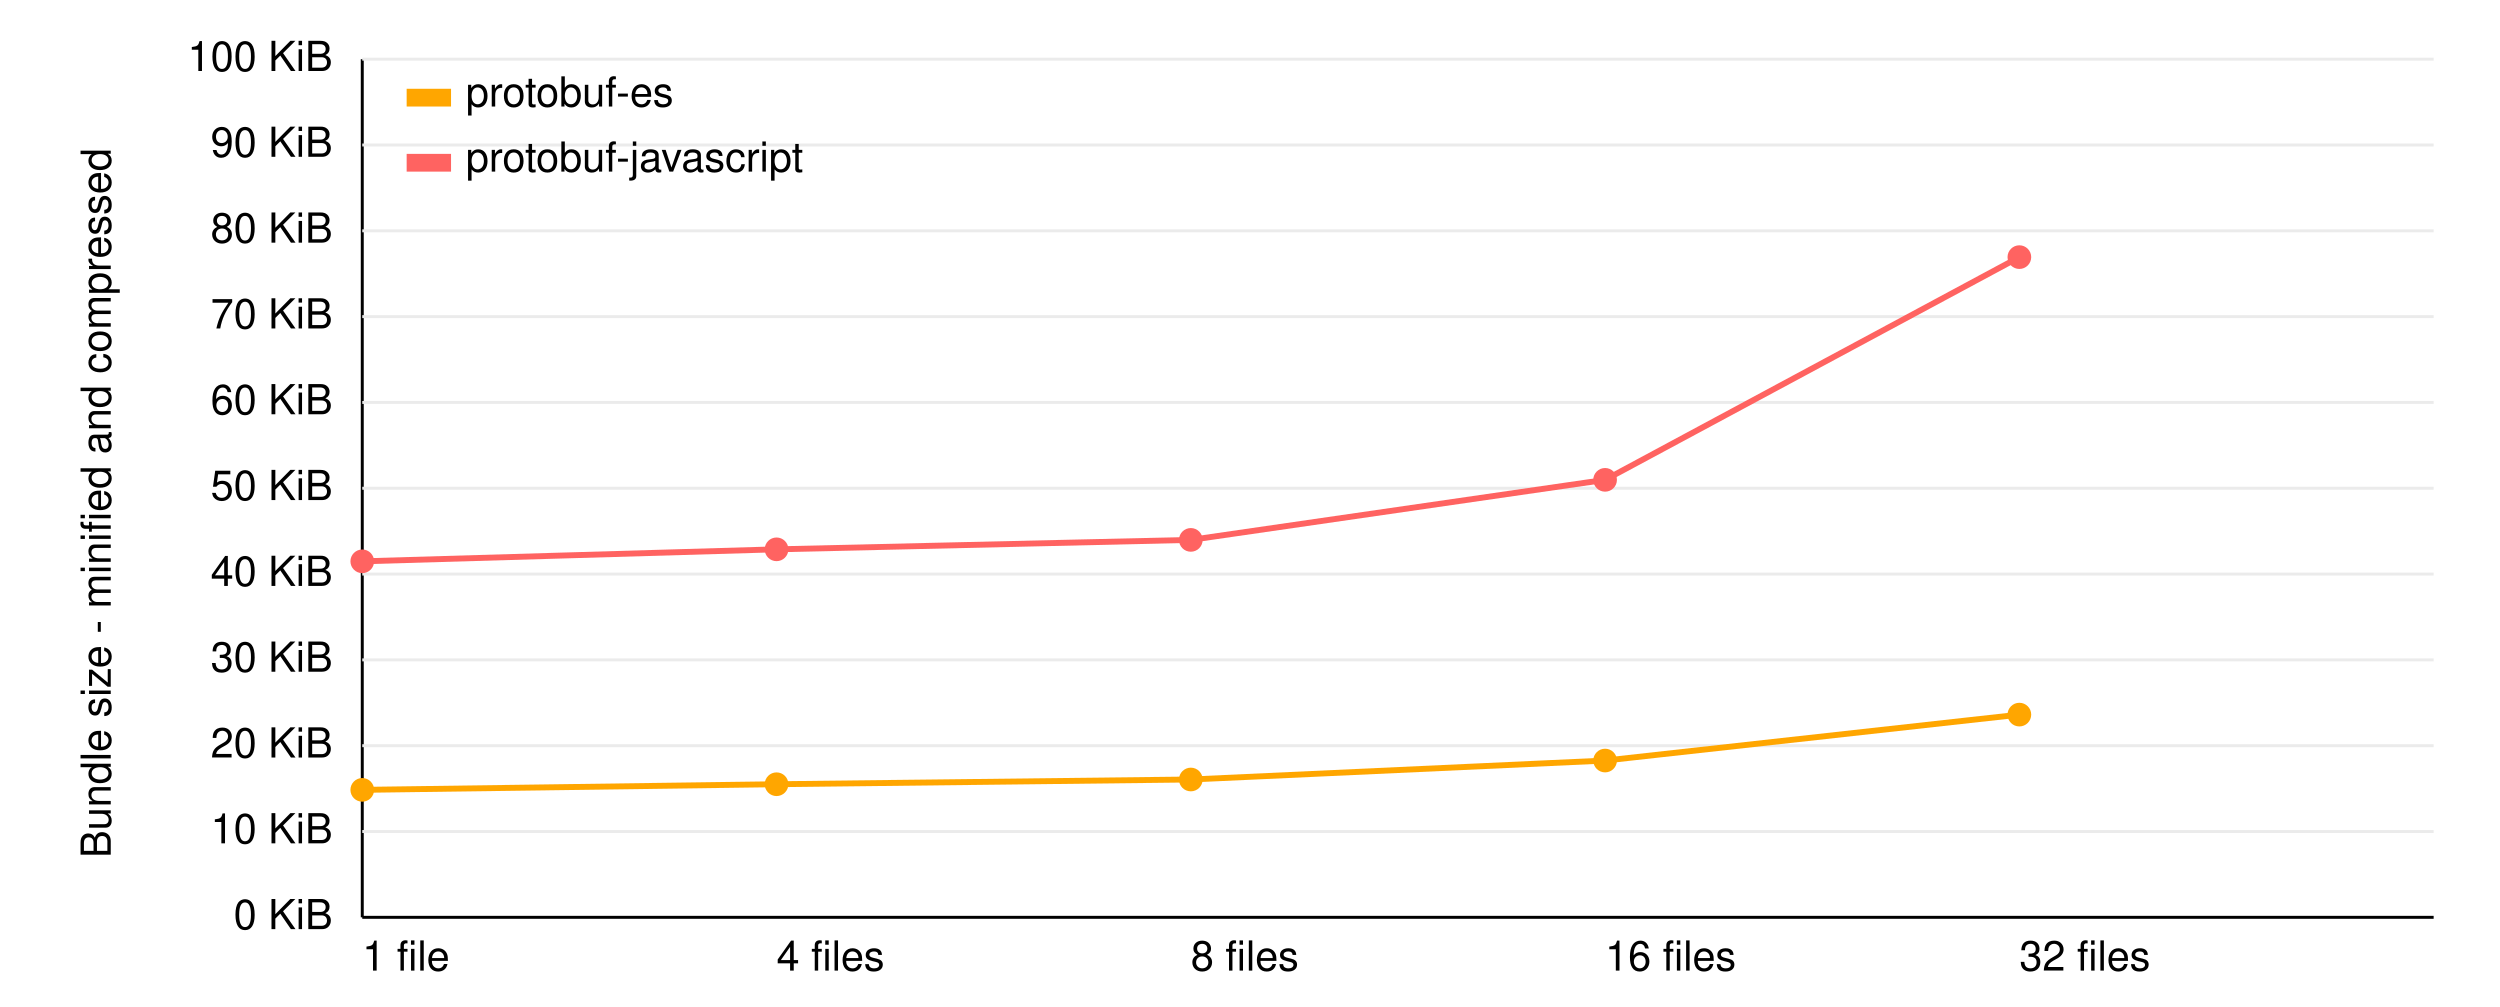
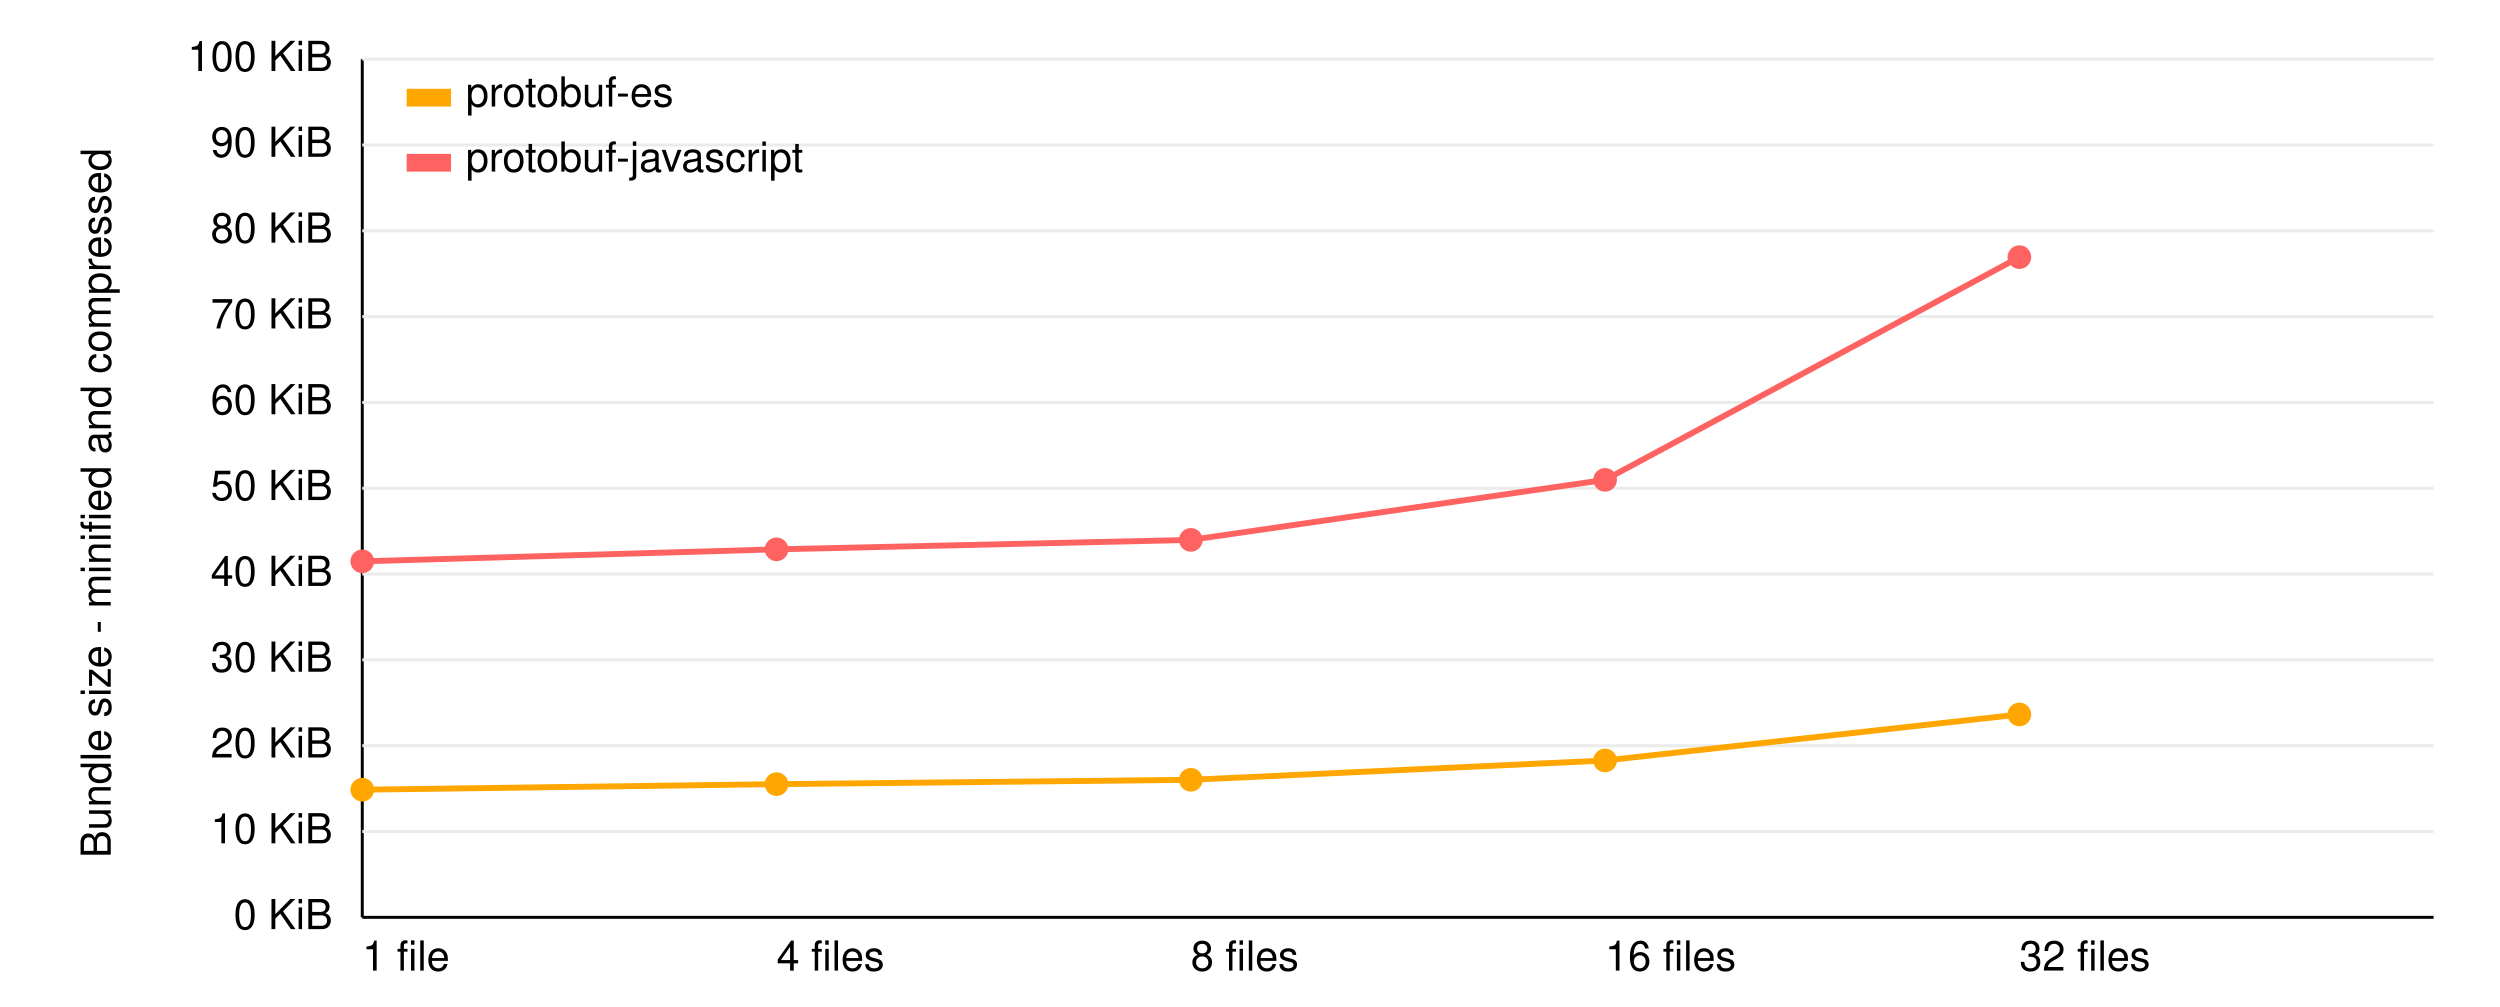
<svg xmlns="http://www.w3.org/2000/svg" version="1.1" width="820px" height="330px" viewBox="0 0 820 340" class="chart">
  <style>
      
      text {
        font: 14px Verdana, Helvetica, Arial, sans-serif;
      }
      
    </style>
  <g transform="translate(110,310)">
    <line y1="0" x2="700" stroke="black" />
    <text x="0" y="18" text-anchor="start">1 file</text>
    <text x="140" y="18" text-anchor="start">4 files</text>
    <text x="280" y="18" text-anchor="start">8 files</text>
    <text x="420" y="18" text-anchor="start">16 files</text>
    <text x="560" y="18" text-anchor="start">32 files</text>
  </g>
  <g transform="translate(110, 20)">
    <line x1="0" x2="0" y1="0" y2="290" stroke="black" />
    <g transform="rotate(-90), translate(-150,-85)">
      <text text-anchor="middle">Bundle size - minified and compressed</text>
    </g>
    <text x="-10" y="4" text-anchor="end">100 KiB</text>
    <line x1="0" x2="700" y1="0" y2="0" stroke="#ebebeb" />
    <text x="-10" y="33" text-anchor="end">90 KiB</text>
    <line x1="0" x2="700" y1="29" y2="29" stroke="#ebebeb" />
    <text x="-10" y="62" text-anchor="end">80 KiB</text>
    <line x1="0" x2="700" y1="58" y2="58" stroke="#ebebeb" />
    <text x="-10" y="91" text-anchor="end">70 KiB</text>
    <line x1="0" x2="700" y1="87" y2="87" stroke="#ebebeb" />
    <text x="-10" y="120" text-anchor="end">60 KiB</text>
    <line x1="0" x2="700" y1="116" y2="116" stroke="#ebebeb" />
    <text x="-10" y="149" text-anchor="end">50 KiB</text>
    <line x1="0" x2="700" y1="145" y2="145" stroke="#ebebeb" />
    <text x="-10" y="178" text-anchor="end">40 KiB</text>
    <line x1="0" x2="700" y1="174" y2="174" stroke="#ebebeb" />
    <text x="-10" y="207" text-anchor="end">30 KiB</text>
    <line x1="0" x2="700" y1="203" y2="203" stroke="#ebebeb" />
    <text x="-10" y="236" text-anchor="end">20 KiB</text>
    <line x1="0" x2="700" y1="232" y2="232" stroke="#ebebeb" />
    <text x="-10" y="265" text-anchor="end">10 KiB</text>
    <line x1="0" x2="700" y1="261" y2="261" stroke="#ebebeb" />
    <text x="-10" y="294" text-anchor="end">0 KiB</text>
  </g>
  <g transform="translate(110, 20)">
-     <polyline fill="none" stroke="#ffa600" stroke-width="2" points="0,246.925 140,245.022 280,243.424 420,237.018 560,221.496">
+     <polyline fill="none" stroke="#ffa600" stroke-width="2" points="0,246.868 140,244.996 280,243.524 420,236.996 560,221.442">
    </polyline>
-     <circle cx="0" cy="246.925" r="4" fill="#ffa600" />
-     <circle cx="140" cy="245.022" r="4" fill="#ffa600" />
-     <circle cx="280" cy="243.424" r="4" fill="#ffa600" />
-     <circle cx="420" cy="237.018" r="4" fill="#ffa600" />
-     <circle cx="560" cy="221.496" r="4" fill="#ffa600" />
+     <circle cx="0" cy="246.868" r="4" fill="#ffa600" />
+     <circle cx="140" cy="244.996" r="4" fill="#ffa600" />
+     <circle cx="280" cy="243.524" r="4" fill="#ffa600" />
+     <circle cx="420" cy="236.996" r="4" fill="#ffa600" />
+     <circle cx="560" cy="221.442" r="4" fill="#ffa600" />
  </g>
  <g transform="translate(110, 20)">
    <polyline fill="none" stroke="#ff6361" stroke-width="2" points="0,169.692 140,165.64 280,162.451 420,142.157 560,66.893">
    </polyline>
    <circle cx="0" cy="169.692" r="4" fill="#ff6361" />
    <circle cx="140" cy="165.64" r="4" fill="#ff6361" />
    <circle cx="280" cy="162.451" r="4" fill="#ff6361" />
    <circle cx="420" cy="142.157" r="4" fill="#ff6361" />
    <circle cx="560" cy="66.893" r="4" fill="#ff6361" />
  </g>
  <g transform="translate(125, 30)">
    <g transform="translate(0, 0)">
      <rect width="15" height="6" fill="#ffa600" />
      <text x="20" y="6">protobuf-es</text>
    </g>
    <g transform="translate(0, 22)">
      <rect width="15" height="6" fill="#ff6361" />
      <text x="20" y="6">protobuf-javascript</text>
    </g>
  </g>
</svg>
